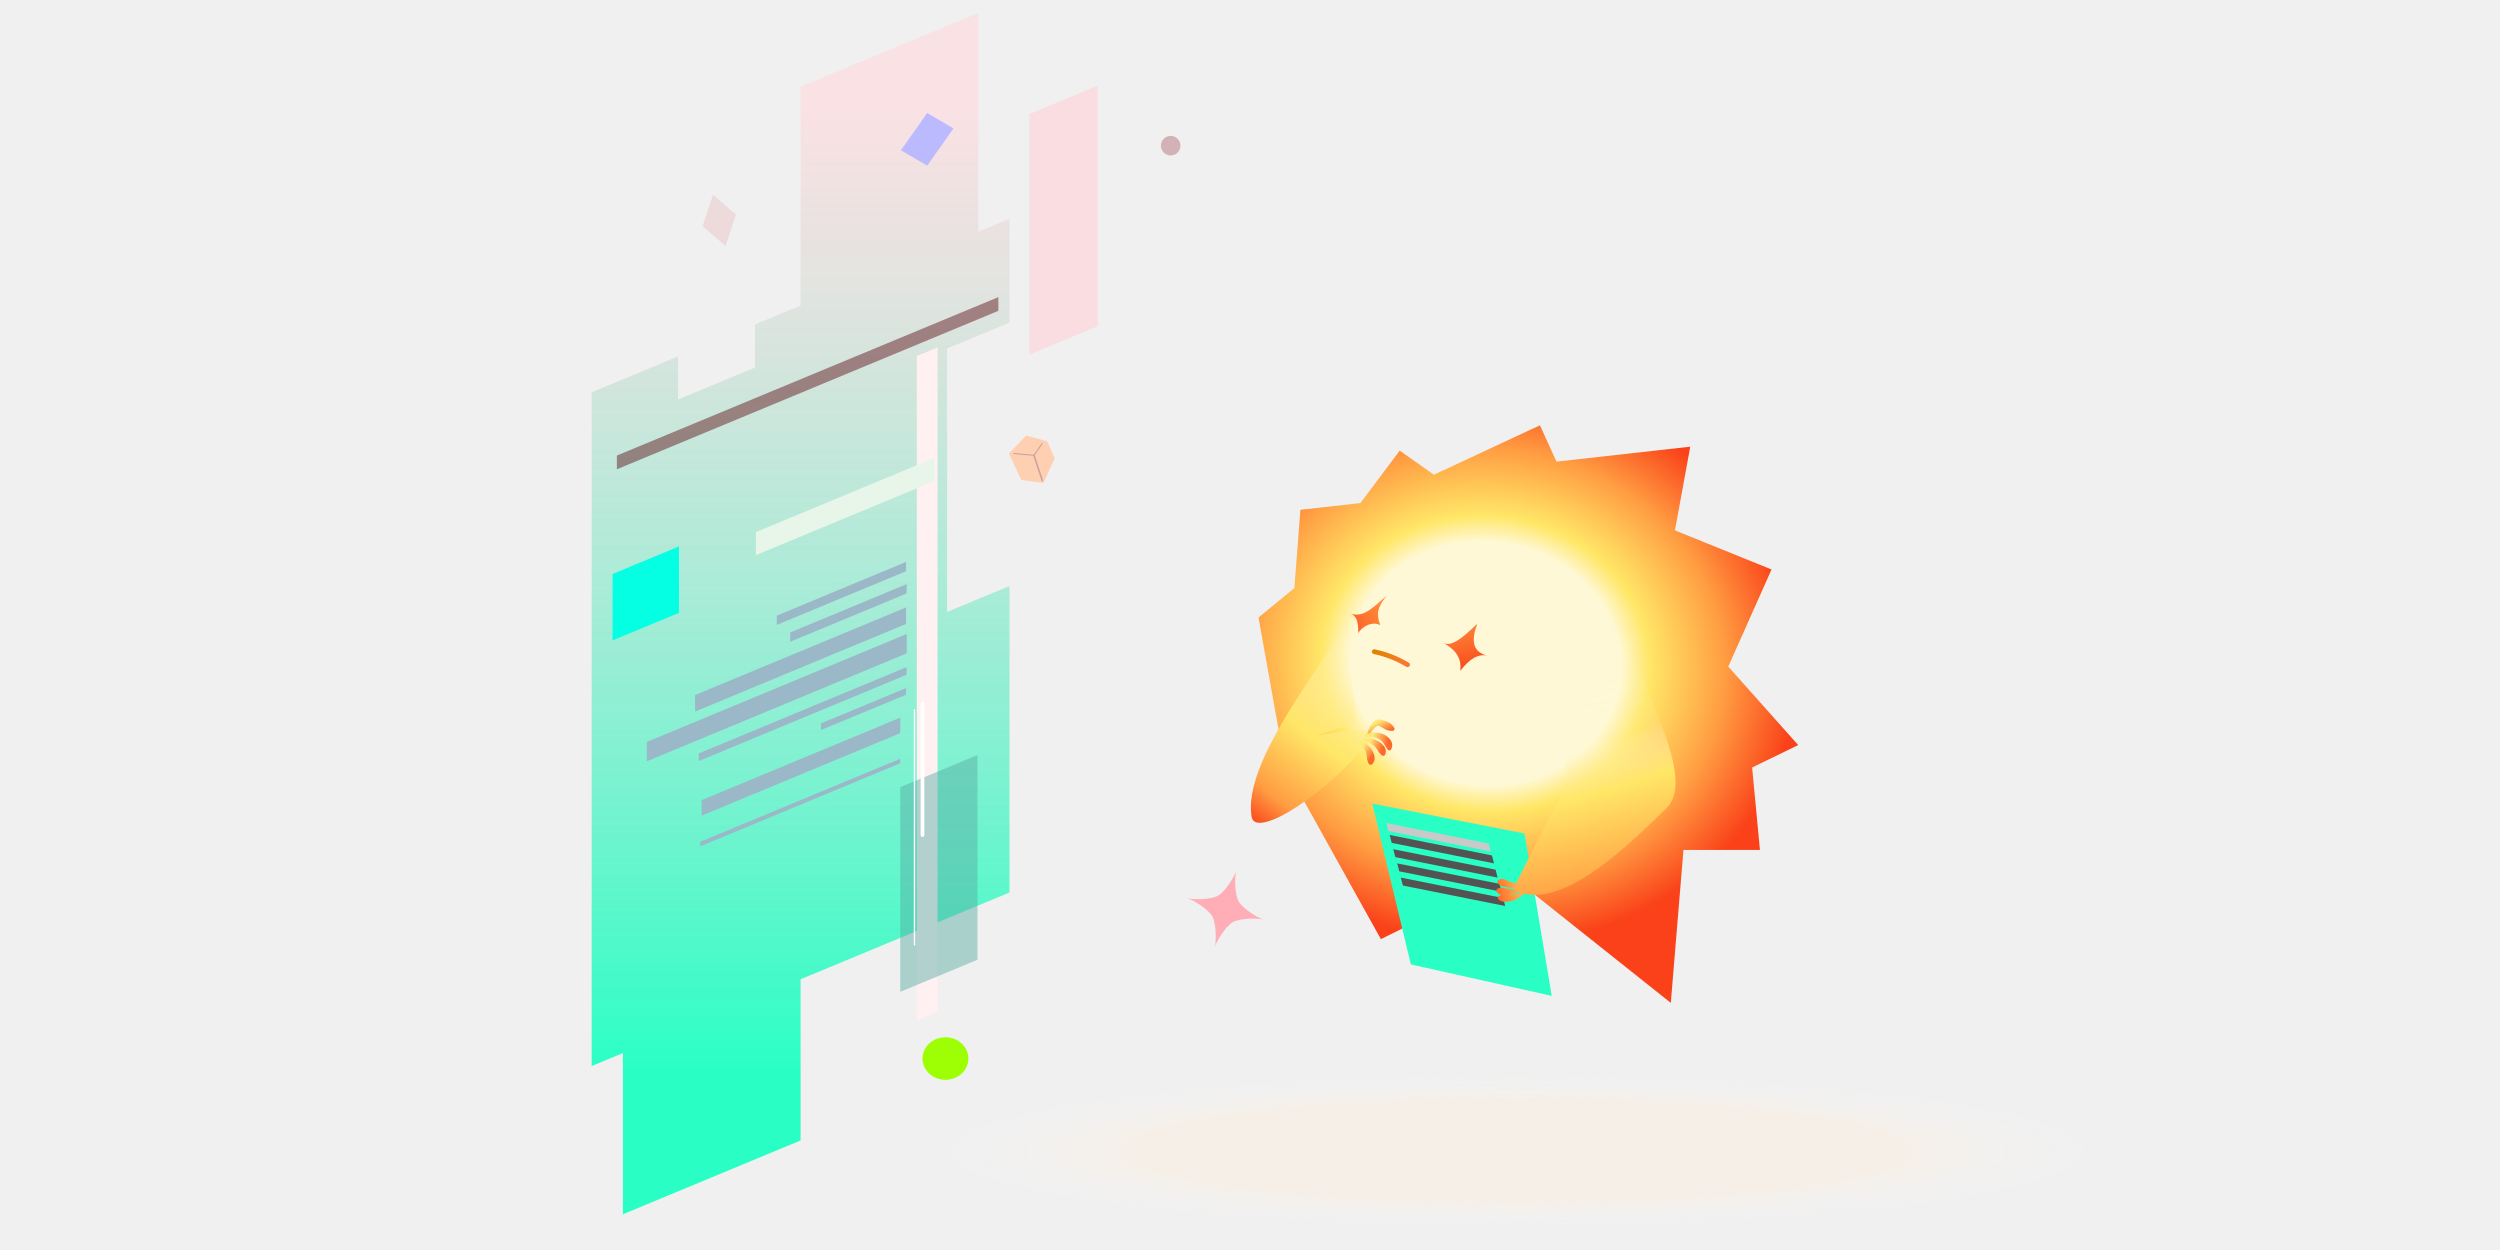
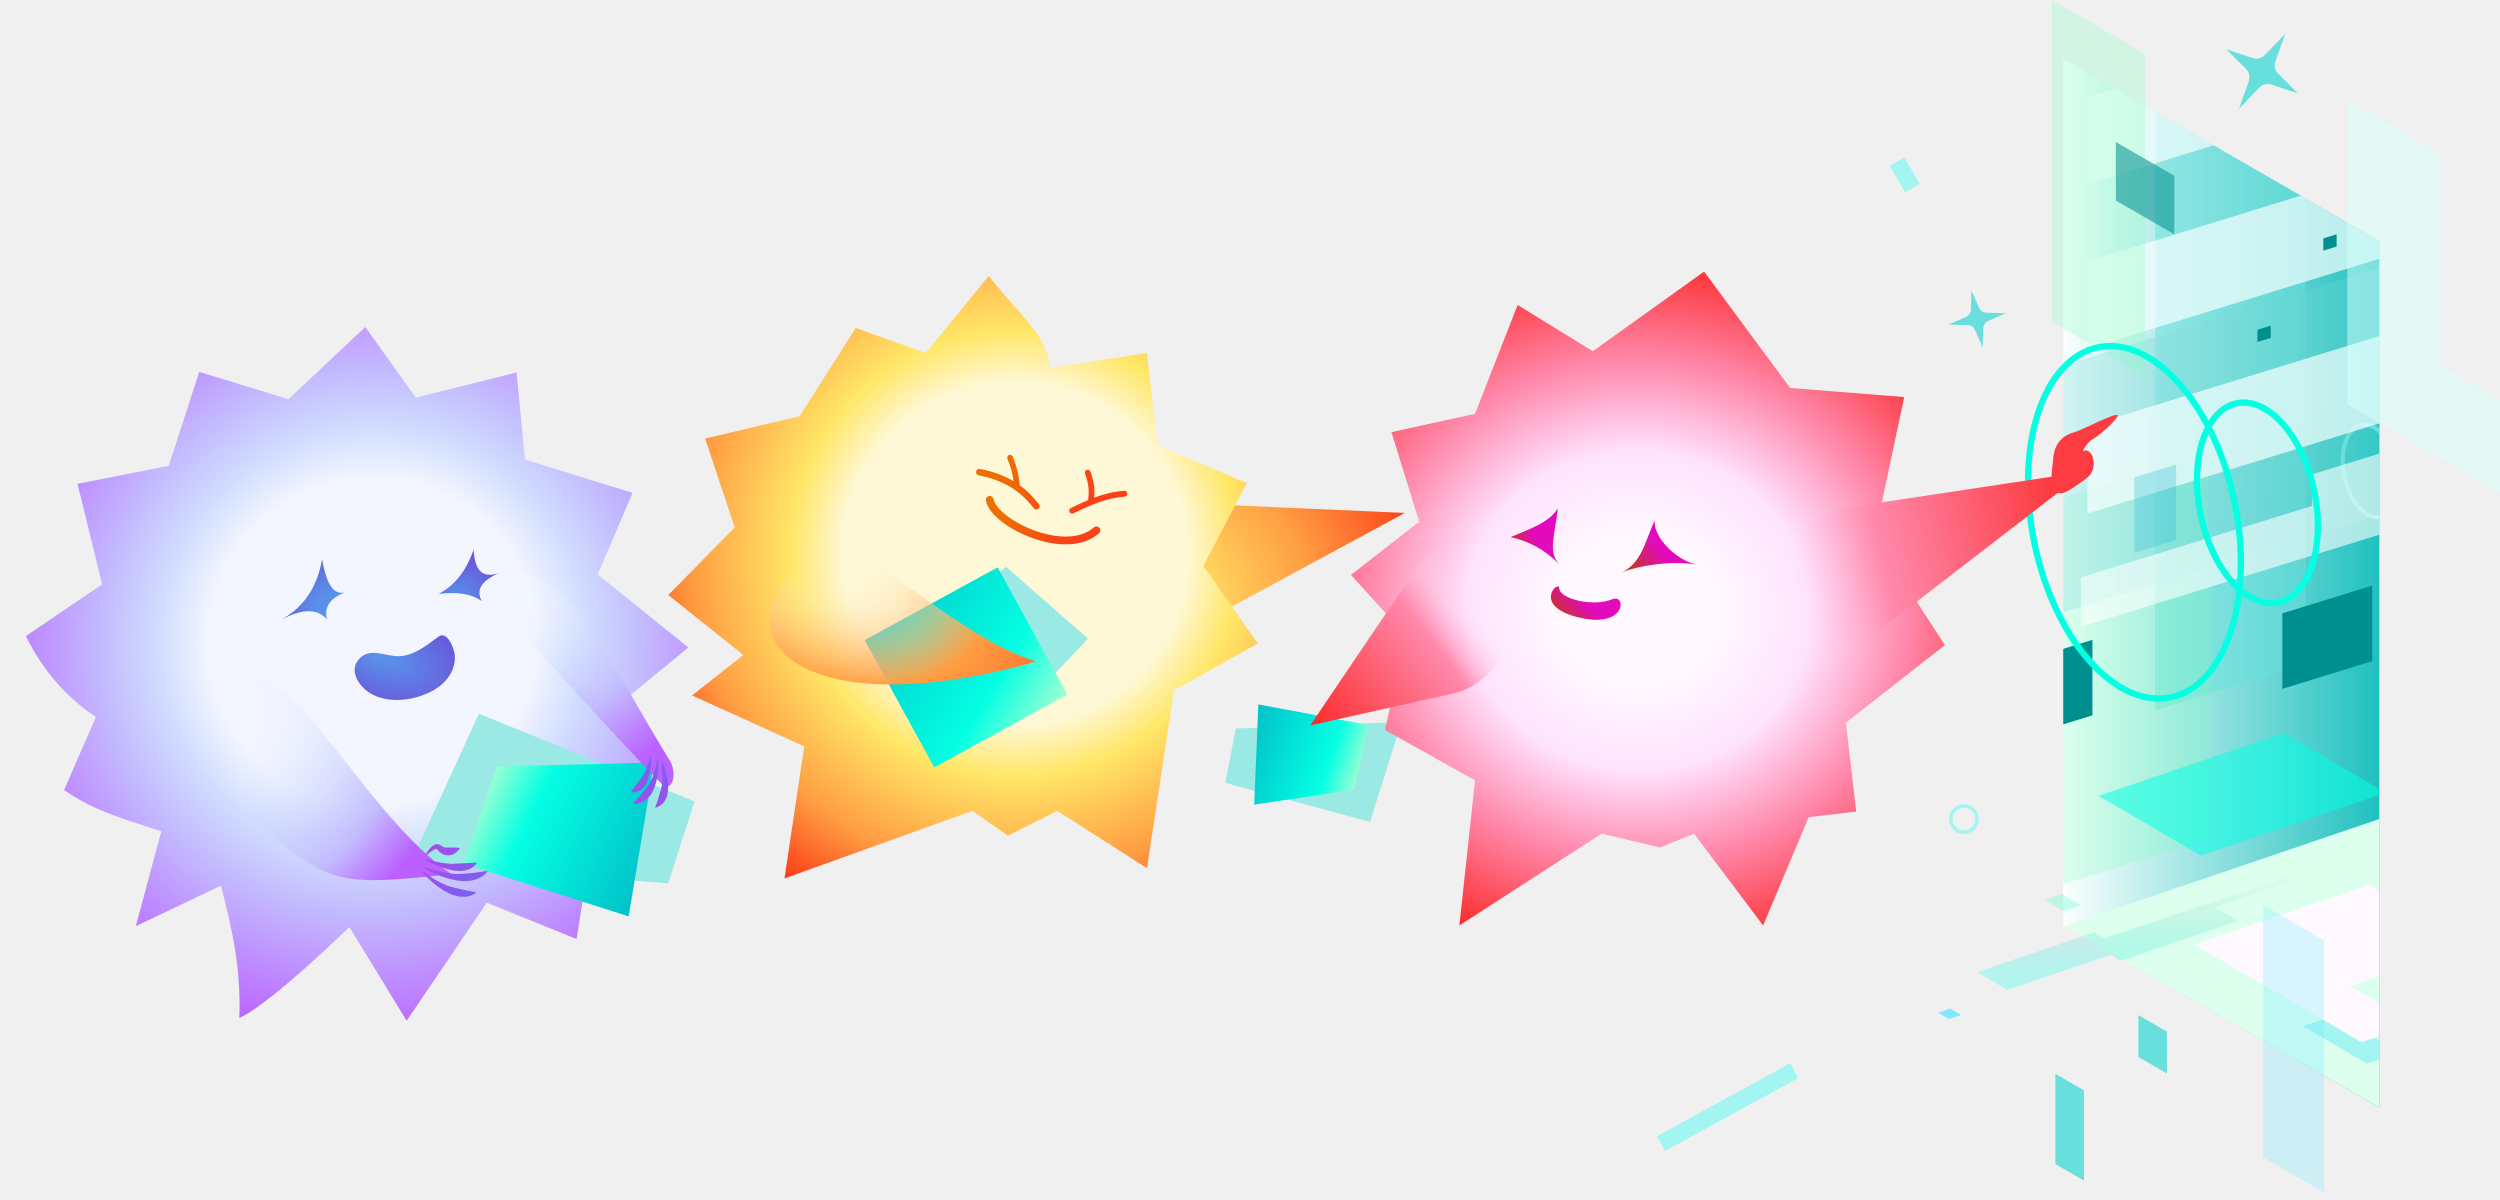
- <svg xmlns="http://www.w3.org/2000/svg" width="100%" height="100%" viewBox="0 0 300 150" fill="none">
-   <path fillRule="evenodd" clip-rule="evenodd" d="M172.068 56.965L184.792 51.036L186.775 55.395L202.829 53.603L200.995 63.646L212.585 68.339L207.392 79.991L215.783 89.407L210.254 92.098L211.194 101.992H202.015L200.497 120.346L181.213 105.008L165.706 112.696L154.244 92.098L151.022 74.099L155.323 70.573L156.052 61.174L163.248 60.371L167.966 54.073L172.068 56.965Z" fill="url(#paint0_radial_3976_116078)" />
-   <path d="M185.81 103.898C184.444 104.257 183.438 102.167 181.671 103.654" stroke="black" stroke-width="0.216" stroke-miterlimit="3" stroke-linejoin="round" />
-   <path fillRule="evenodd" clip-rule="evenodd" d="M161.37 74.871C158.287 80.507 149.133 91.471 150.189 97.997C150.657 100.887 159.798 94.899 164.791 88.299C165.192 86.825 157.975 88.299 157.975 88.299L162.784 86.624" fill="url(#paint1_radial_3976_116078)" />
-   <path fillRule="evenodd" clip-rule="evenodd" d="M166.4 71.501C164.966 72.645 163.801 74.176 162.061 73.643C162.792 73.913 162.997 74.564 162.994 76.005C163.34 75.214 164.701 74.49 165.632 75.016C165.116 73.643 165.298 72.873 166.4 71.501Z" fill="url(#paint2_linear_3976_116078)" />
-   <path d="M164.92 78.2C166.327 78.502 167.664 79.026 168.9 79.764" stroke="url(#paint3_linear_3976_116078)" stroke-width="0.578" stroke-miterlimit="3" stroke-linecap="round" />
-   <path fillRule="evenodd" clip-rule="evenodd" d="M177.274 74.852C175.653 76.394 174.246 77.672 173.211 77.158C175.007 78.145 175.351 79.228 175.242 80.508C176.34 79.028 177.44 78.419 178.538 78.696C176.619 78.246 176.554 76.768 177.274 74.852Z" fill="url(#paint4_linear_3976_116078)" />
-   <path fillRule="evenodd" clip-rule="evenodd" d="M121.141 70.32V107.098L96.071 117.511V136.855L74.745 145.713V126.369L71 127.924V47.074L81.372 42.766V47.932L90.594 44.102V38.936L96.071 36.661V10.412L117.394 1.556V27.805L121.141 26.248V38.71L113.649 41.822V73.432L121.141 70.32Z" fill="url(#paint5_linear_3976_116078)" />
-   <path d="M131.73 10.271L123.543 13.672V42.545L131.73 39.145V10.271Z" fill="#FFD5DA" fill-opacity="0.69" />
-   <path d="M81.477 65.568L73.505 68.879V76.851L81.477 73.54V65.568Z" fill="#04FFE3" />
-   <path d="M85.564 23.368L84.31 27.137L87.062 29.527L88.317 25.758L85.564 23.368Z" fill="#EDDADA" />
-   <path d="M111.262 13.562L108.103 18.033L111.262 19.881L114.421 15.409L111.262 13.562Z" fill="#BCBAFE" />
-   <path d="M112.507 41.685L110.018 42.719V122.445L112.507 121.411V41.685Z" fill="#FFF0F2" />
-   <path d="M108.032 86.114L84.199 96.012V97.876L108.032 87.978V86.114Z" fill="#9BB8C8" />
-   <path d="M112.161 54.94L90.711 63.848V66.612L112.161 57.704V54.94Z" fill="#E8F6E9" />
-   <path d="M108.807 76.08L77.62 89.032V91.356L108.807 78.404V76.08Z" fill="#9BB8C8" />
-   <path d="M108.73 72.889L83.414 83.402V85.385L108.73 74.871V72.889Z" fill="#9BB8C8" />
-   <path d="M108.032 91.046L84.031 101.014V101.558L108.032 91.59V91.046Z" fill="#9BB8C8" />
-   <path d="M119.804 35.654L74.025 54.665V56.312L119.804 37.3V35.654Z" fill="#55010B" fill-opacity="0.44" />
-   <path d="M108.796 80.051L83.849 90.412V91.329L108.796 80.969V80.051Z" fill="#9BB8C8" />
-   <path d="M108.797 70.094L94.821 75.898V77.013L108.797 71.209V70.094Z" fill="#9BB8C8" />
-   <path d="M108.728 67.43L93.213 73.874V74.989L108.728 68.546V67.43Z" fill="#9BB8C8" />
-   <path d="M108.73 82.566L98.519 86.807V87.606L108.73 83.366V82.566Z" fill="#9BB8C8" />
-   <path d="M117.294 90.607L108.029 94.455V119.019L117.294 115.171V90.607Z" fill="#56AAA1" fill-opacity="0.45" />
-   <path fillRule="evenodd" clip-rule="evenodd" d="M123.155 52.257L121.065 54.422L122.552 57.594L125.228 57.95L126.557 54.996L125.665 52.955L123.155 52.257Z" fill="#FFCFB1" />
-   <path d="M121.641 54.422L124.078 54.639L125.07 53.213" stroke="#CA9F9F" stroke-width="0.124" stroke-miterlimit="3" stroke-linecap="round" stroke-linejoin="round" />
-   <path d="M125.07 57.653L124.078 54.639" stroke="#CA9F9F" stroke-width="0.183" stroke-miterlimit="3" stroke-linecap="round" stroke-linejoin="round" />
-   <path d="M140.479 18.656C141.128 18.656 141.654 18.13 141.654 17.481C141.654 16.832 141.128 16.306 140.479 16.306C139.83 16.306 139.304 16.832 139.304 17.481C139.304 18.13 139.83 18.656 140.479 18.656Z" fill="#D2B2B6" />
-   <path d="M113.453 129.579C114.974 129.579 116.207 128.435 116.207 127.024C116.207 125.613 114.974 124.47 113.453 124.47C111.932 124.47 110.699 125.613 110.699 127.024C110.699 128.435 111.932 129.579 113.453 129.579Z" fill="#9EFF04" />
-   <path fillRule="evenodd" clip-rule="evenodd" d="M164.669 96.43L169.304 115.732L186.211 119.507L182.948 100.025L164.669 96.43Z" fill="#29FFC5" />
-   <path d="M195.302 76.904C198.678 85.501 203.191 93.971 199.947 97.013C196.702 100.055 187.252 110.089 181.607 106.692C181.607 106.692 184.591 100.465 188.4 93.561C187.033 90.783 188.243 91.036 188.4 89.514C188.558 87.992 192.714 79.507 195.302 76.904Z" fill="url(#paint6_radial_3976_116078)" />
-   <path d="M110.699 84.468V100.203" stroke="white" stroke-width="0.454" stroke-miterlimit="3" stroke-linecap="round" />
-   <path fillRule="evenodd" clip-rule="evenodd" d="M148.342 104.481C148.148 105.175 148.153 107.305 148.645 108.176C149.134 109.049 150.951 110.159 151.645 110.354C150.951 110.159 148.821 110.164 147.951 110.654C147.078 111.145 145.967 112.963 145.773 113.656C145.967 112.963 145.962 110.833 145.471 109.959C144.981 109.089 143.164 107.978 142.47 107.784C143.164 107.978 145.293 107.973 146.165 107.481C147.037 106.992 148.148 105.175 148.342 104.481Z" fill="#FFAEB7" />
-   <path d="M109.738 85.186V113.386" stroke="white" stroke-width="0.17" stroke-miterlimit="3" stroke-linecap="round" />
-   <path fillRule="evenodd" clip-rule="evenodd" d="M178.893 102.179L166.617 99.724L166.369 98.772L178.645 101.227L178.893 102.179Z" fill="#C9C9C9" />
-   <path fillRule="evenodd" clip-rule="evenodd" d="M179.284 103.608L167.008 101.152L166.76 100.2L179.036 102.655L179.284 103.608Z" fill="#535353" />
-   <path fillRule="evenodd" clip-rule="evenodd" d="M180.189 107.015L167.913 104.56L167.665 103.607L179.941 106.063L180.189 107.015Z" fill="#535353" />
-   <g clip-path="url(#clip0_3976_116078)">
-     <path fillRule="evenodd" clip-rule="evenodd" d="M179.716 105.312L167.44 102.856L167.191 101.904L179.467 104.36L179.716 105.312Z" fill="#535353" />
-     <path fillRule="evenodd" clip-rule="evenodd" d="M180.622 108.719L168.346 106.264L168.098 105.312L180.374 107.767L180.622 108.719Z" fill="#535353" />
-     <path fillRule="evenodd" clip-rule="evenodd" d="M182.455 105.983L182.525 106.253C181.841 106.553 181.532 106.568 180.995 106.498C180.825 106.476 180.633 106.445 180.395 106.391C180.319 106.375 180.236 106.361 180.152 106.328C180.1 106.307 180.055 106.278 180.003 106.243C179.967 106.217 179.941 106.197 179.909 106.164C179.815 106.068 179.786 106.011 179.689 105.896L179.756 105.624C179.898 105.569 179.954 105.535 180.085 105.5C180.132 105.488 180.166 105.482 180.211 105.479C180.275 105.475 180.332 105.475 180.39 105.485C180.489 105.503 180.574 105.54 180.655 105.57C180.894 105.659 181.072 105.746 181.234 105.813C181.621 105.97 181.864 106.04 182.455 105.983Z" fill="url(#paint7_linear_3976_116078)" />
-     <path fillRule="evenodd" clip-rule="evenodd" d="M182.608 106.442L182.749 106.683C182.322 107.022 181.902 107.219 181.458 107.336C181.25 107.391 181.04 107.418 180.821 107.429C180.629 107.439 180.431 107.442 180.231 107.405C180.15 107.39 180.069 107.371 179.992 107.334C179.92 107.301 179.861 107.267 179.797 107.215C179.686 107.122 179.641 107.057 179.538 106.945L179.613 106.675C179.762 106.63 179.835 106.586 179.982 106.551C180.03 106.54 180.068 106.532 180.117 106.528C180.184 106.524 180.246 106.52 180.31 106.527C180.505 106.55 180.687 106.607 180.872 106.631C181.159 106.668 181.432 106.695 181.723 106.661C182.011 106.628 182.297 106.565 182.608 106.442Z" fill="url(#paint8_linear_3976_116078)" />
-     <path fillRule="evenodd" clip-rule="evenodd" d="M182.818 106.95L182.949 107.197C182.6 107.452 182.381 107.647 182.142 107.805C181.941 107.936 181.732 108.03 181.449 108.105C181.245 108.159 181.006 108.199 180.698 108.211C180.601 108.215 180.496 108.222 180.387 108.205C180.321 108.195 180.256 108.177 180.187 108.15C180.138 108.134 180.101 108.116 180.055 108.09C179.932 108.014 179.87 107.955 179.741 107.856L179.768 107.578C179.897 107.514 179.957 107.468 180.076 107.417C180.13 107.395 180.171 107.381 180.225 107.366C180.275 107.353 180.32 107.343 180.37 107.337C180.41 107.332 180.451 107.331 180.489 107.332C180.587 107.333 180.678 107.346 180.763 107.352C181.142 107.386 181.395 107.401 181.62 107.362C182.005 107.294 182.284 107.144 182.818 106.95Z" fill="url(#paint9_linear_3976_116078)" />
+ <svg xmlns="http://www.w3.org/2000/svg" width="298" height="143" viewBox="0 0 298 143" fill="none">
+   <path fill-rule="evenodd" clip-rule="evenodd" d="M272.384 4.045L271.224 7.343C271.138 7.588 271.121 7.85 271.174 8.1C271.227 8.35 271.35 8.575 271.526 8.753L273.901 11.127L270.712 10.074C270.475 9.995 270.218 9.988 269.971 10.053C269.724 10.117 269.498 10.25 269.317 10.438L266.894 12.957L268.054 9.66C268.141 9.414 268.158 9.152 268.104 8.902C268.051 8.653 267.929 8.426 267.752 8.25L265.377 5.876L268.566 6.929C268.803 7.007 269.06 7.015 269.307 6.95C269.554 6.885 269.78 6.752 269.961 6.565L272.384 4.045Z" fill="#68DFDC" />
+   <path fill-rule="evenodd" clip-rule="evenodd" d="M239.097 37.329L236.957 38.275C236.798 38.345 236.662 38.458 236.565 38.601C236.468 38.744 236.413 38.911 236.408 39.082L236.338 41.384L235.391 39.285C235.321 39.128 235.206 38.995 235.062 38.901C234.917 38.806 234.749 38.754 234.574 38.75L232.236 38.696L234.375 37.75C234.535 37.68 234.67 37.567 234.768 37.424C234.865 37.281 234.92 37.114 234.925 36.943L234.995 34.642L235.941 36.741C236.012 36.897 236.126 37.03 236.271 37.125C236.415 37.219 236.584 37.272 236.758 37.276L239.097 37.329Z" fill="#68DFDC" />
+   <path d="M283.614 28.732L245.936 6.997V110.272L283.614 132.008V28.732Z" fill="url(#paint0_linear_7083_87484)" />
+   <mask id="mask0_7083_87484" style="mask-type:luminance" maskUnits="userSpaceOnUse" x="245" y="6" width="39" height="127">
+     <path d="M283.614 28.732L245.935 6.997V110.272L283.614 132.008V28.732Z" fill="white" />
+   </mask>
+   <g mask="url(#mask0_7083_87484)">
+     <path opacity="0.5" d="M256.898 -14.973V84.656L274.861 79.109V-20.52L256.898 -14.973Z" fill="#68DFDC" />
+     <path d="M238.931 61.462V107.531L263.28 100.011V53.943L238.931 61.462Z" fill="#7CFFB9" fill-opacity="0.25" />
+     <path d="M229.448 48.651V78.059L289.475 59.523V30.114L229.448 48.651Z" fill="url(#paint1_linear_7083_87484)" fill-opacity="0.5" />
+     <path d="M283.734 61.606C285.476 61.245 286.38 58.504 285.754 55.484C285.127 52.465 283.207 50.309 281.466 50.671C279.724 51.032 278.819 53.773 279.446 56.793C280.072 59.813 281.992 61.968 283.734 61.606Z" stroke="#68DFDC" stroke-width="0.5" stroke-miterlimit="1.5" stroke-linecap="round" stroke-linejoin="round" />
+     <g opacity="0.7">
+       <path d="M248.818 11.541V21.959L435.295 -35.625V-46.043L248.818 11.541Z" fill="url(#paint2_linear_7083_87484)" />
+       <path d="M248.818 31.174V41.592L435.295 -15.992V-26.411L248.818 31.174Z" fill="url(#paint3_linear_7083_87484)" />
+       <path d="M248.818 50.799V61.217L435.295 3.633V-6.786L248.818 50.799Z" fill="url(#paint4_linear_7083_87484)" />
+     </g>
+     <path d="M254.423 56.902V65.904L259.396 64.368V55.366L254.423 56.902Z" fill="#26B9D9" fill-opacity="0.3" />
+     <path d="M222.188 84.675V93.678L249.415 85.27V76.268L222.188 84.675Z" fill="#008F8F" />
+     <path d="M269.089 39.306V40.764L270.673 40.275V38.817L269.089 39.306Z" fill="#008F8F" />
+     <path d="M276.939 28.418V29.875L278.523 29.386V27.928L276.939 28.418Z" fill="#008F8F" />
+     <path d="M272.058 73.11V82.113L282.768 78.806V69.803L272.058 73.11Z" fill="#008F8F" />
+     <g opacity="0.62">
+       <path fill-rule="evenodd" clip-rule="evenodd" d="M248.04 68.82L275.617 60.304V56.54L287.673 52.817V62.487L248.04 74.725V68.82Z" fill="#FAFFFE" />
+     </g>
+     <path d="M325.985 121.352L284.772 97.231L238.075 113.119L279.288 137.24L325.985 121.352Z" fill="#DDFFED" />
+     <path d="M284.374 94.488L272.209 87.368L250.166 94.868L262.331 101.988L284.374 94.488Z" fill="#04FFE3" fill-opacity="0.55" />
+     <path d="M286.142 125.422L278.515 120.958L274.508 122.321L282.135 126.785L286.142 125.422Z" fill="#A3F5F1" />
+     <path fill-rule="evenodd" clip-rule="evenodd" d="M294.597 112.596L280.076 117.536L287.83 122.075L281.482 124.234L261.563 112.576L282.432 105.476L294.597 112.596Z" fill="#FFF9FF" />
  </g>
-   <path fillRule="evenodd" clip-rule="evenodd" d="M165.432 87.077C165.44 87.072 165.449 87.066 165.454 87.066C165.227 87.103 165.009 87.264 164.829 87.464C164.604 87.715 164.423 87.999 164.349 88.215L164.065 88.156C164.093 87.84 164.258 87.365 164.516 86.975C164.71 86.682 164.972 86.467 165.253 86.354C165.377 86.306 165.595 86.317 165.866 86.394C166.117 86.464 166.447 86.581 166.757 86.757C166.808 86.786 166.856 86.819 166.902 86.858C166.975 86.916 167.033 86.977 167.096 87.044C167.142 87.096 167.173 87.138 167.209 87.191C167.277 87.288 167.308 87.35 167.365 87.442L167.228 87.698C167.096 87.698 167.006 87.711 166.859 87.697C166.744 87.686 166.643 87.671 166.528 87.638C166.442 87.612 166.359 87.578 166.28 87.539C166.088 87.446 165.918 87.328 165.756 87.244C165.654 87.191 165.566 87.14 165.487 87.11C165.469 87.103 165.447 87.085 165.432 87.077ZM165.432 87.077C165.423 87.083 165.416 87.088 165.416 87.079C165.418 87.072 165.423 87.072 165.432 87.077Z" fill="url(#paint10_linear_3976_116078)" />
-   <path fillRule="evenodd" clip-rule="evenodd" d="M163.844 88.503L163.728 88.237C164.266 87.923 164.935 87.848 165.547 87.97C165.834 88.029 166.1 88.144 166.339 88.296C166.54 88.427 166.713 88.594 166.85 88.787C166.911 88.872 166.967 88.963 167.003 89.062C167.022 89.112 167.038 89.162 167.046 89.214C167.062 89.337 167.079 89.45 167.055 89.579C167.045 89.633 167.041 89.677 167.02 89.73C166.971 89.852 166.941 89.93 166.86 90.047L166.57 90.024C166.517 89.905 166.453 89.852 166.391 89.748C166.353 89.683 166.305 89.644 166.27 89.582C166.24 89.53 166.2 89.487 166.172 89.435C166.089 89.278 166.005 89.126 165.878 89.005C165.784 88.916 165.688 88.831 165.577 88.761C165.074 88.452 164.419 88.33 163.844 88.503Z" fill="url(#paint11_linear_3976_116078)" />
-   <path fillRule="evenodd" clip-rule="evenodd" d="M163.615 88.89L163.601 88.599C164.071 88.509 164.625 88.597 165.137 88.82C165.354 88.914 165.552 89.041 165.734 89.187C165.865 89.293 165.978 89.412 166.075 89.541C166.146 89.632 166.214 89.727 166.25 89.835C166.289 89.949 166.315 90.062 166.305 90.181C166.299 90.263 166.301 90.322 166.272 90.397C166.225 90.517 166.203 90.58 166.125 90.689L165.835 90.681C165.778 90.59 165.726 90.568 165.661 90.487C165.638 90.458 165.612 90.446 165.591 90.416C165.551 90.358 165.495 90.324 165.456 90.266C165.426 90.22 165.4 90.171 165.372 90.122C165.328 90.048 165.289 89.97 165.236 89.899C165.097 89.705 164.933 89.524 164.735 89.377C164.382 89.116 163.991 88.924 163.615 88.89Z" fill="url(#paint12_linear_3976_116078)" />
-   <path fillRule="evenodd" clip-rule="evenodd" d="M163.009 89.127L163.128 88.861C163.648 89.012 164.082 89.314 164.416 89.704C164.57 89.884 164.691 90.087 164.784 90.303C164.89 90.549 164.969 90.814 164.956 91.084C164.954 91.141 164.945 91.192 164.929 91.245C164.903 91.329 164.883 91.401 164.835 91.476C164.812 91.516 164.799 91.545 164.766 91.582C164.685 91.672 164.647 91.718 164.551 91.794L164.271 91.712C164.238 91.608 164.2 91.566 164.163 91.465C164.148 91.426 164.134 91.404 164.123 91.366C164.103 91.289 164.07 91.23 164.055 91.153C164.049 91.12 164.044 91.087 164.042 91.054C164.037 90.976 164.037 90.897 164.029 90.82C164 90.545 163.939 90.278 163.811 90.032C163.624 89.675 163.366 89.354 163.009 89.127Z" fill="url(#paint13_linear_3976_116078)" />
-   <ellipse opacity="0.35" cx="182.027" cy="138.108" rx="70.095" ry="9.276" fill="url(#paint14_radial_3976_116078)" />
+   <g opacity="0.26">
+     <path d="M255.694 6.416L244.572 0V38.36L255.694 44.776V6.416Z" fill="#7CFFB9" />
+   </g>
+   <path d="M277.031 112.091L269.767 107.901V137.963L277.031 142.153V112.091Z" fill="#80E9FF" fill-opacity="0.31" />
+   <path opacity="0.56" d="M259.181 20.956L252.208 16.933V23.906L259.181 27.929V20.956Z" fill="#008F8F" />
+   <path d="M258.298 122.964L254.894 121V125.997L258.298 127.961V122.964Z" fill="#68DFDC" />
+   <path d="M248.405 129.964L245 128V138.761L248.405 140.725V129.964Z" fill="#68DFDC" />
+   <path opacity="0.5" fill-rule="evenodd" clip-rule="evenodd" d="M290.911 18.33V43.599L298 47.689V58.736L279.789 48.23V11.914L290.911 18.33Z" fill="#D7FFFC" />
+   <path d="M271.548 71.812C275.289 71.036 277.218 65.092 275.858 58.535C274.498 51.978 270.363 47.292 266.622 48.068C262.882 48.844 260.952 54.788 262.312 61.345C263.672 67.902 267.807 72.588 271.548 71.812Z" stroke="#04FFE3" stroke-width="0.75" stroke-miterlimit="1.5" stroke-linecap="round" stroke-linejoin="round" />
+   <path d="M258.751 83.117C265.336 81.751 268.737 71.305 266.347 59.786C263.957 48.267 256.682 40.035 250.097 41.402C243.512 42.768 240.111 53.213 242.5 64.733C244.89 76.252 252.166 84.483 258.751 83.117Z" stroke="#04FFE3" stroke-width="0.75" stroke-miterlimit="1.5" stroke-linecap="round" stroke-linejoin="round" />
+   <path fill-rule="evenodd" clip-rule="evenodd" d="M272.197 104.666L272.913 105.085L263.971 108.127L266.78 109.771L252.824 114.52L251.598 113.802L239.283 117.992L235.666 115.875L249.622 111.127L250.849 111.844L263.163 107.655L263.255 107.708L272.197 104.666Z" fill="url(#paint5_linear_7083_87484)" fill-opacity="0.41" />
+   <path d="M233.763 120.987L232.454 120.221L231.018 120.709L232.327 121.476L233.763 120.987Z" fill="#80E9FF" />
+   <path d="M248.059 107.902L245.777 106.566L243.689 107.277L245.971 108.613L248.059 107.902Z" fill="#45FFC7" fill-opacity="0.28" />
+   <circle cx="234.098" cy="97.633" r="1.568" stroke="#A3F5F1" stroke-width="0.419" />
+   <path d="M226.134 19.244L227.956 22.431" stroke="#A3F5F1" stroke-width="2.015" stroke-miterlimit="1.5" stroke-linejoin="round" />
+   <path d="M213.866 127.622L198 136.308" stroke="#A3F5F1" stroke-width="2.015" stroke-miterlimit="1.5" stroke-linejoin="round" />
+   <path fill-rule="evenodd" clip-rule="evenodd" d="M143.77 60.085L167.469 61.14L140.748 75.594C136.289 78.569 136.838 61.14 143.77 60.085Z" fill="url(#paint6_radial_7083_87484)" />
+   <path fill-rule="evenodd" clip-rule="evenodd" d="M117.835 32.914C121.757 37.706 124.601 39.839 125.261 43.816L136.718 42.082L137.964 53.114L148.631 57.578L143.437 67.456L149.927 76.698L139.941 82.286L136.718 103.487L126.013 96.653L120.132 99.602L115.923 96.652L93.511 104.712L95.867 88.969L82.499 82.9L88.603 78.072L79.662 70.93L87.572 62.871L84.058 52.278L95.31 49.613L102.009 39.085L110.354 42.083L117.835 32.914Z" fill="url(#paint7_radial_7083_87484)" />
+   <path fill-rule="evenodd" clip-rule="evenodd" d="M120.312 86.027L129.689 76.13L119.887 67.532L110.51 77.429L120.312 86.027Z" fill="#9AE9E4" />
+   <path fill-rule="evenodd" clip-rule="evenodd" d="M120.719 54.429C120.649 54.254 120.451 54.169 120.276 54.239C120.101 54.308 120.015 54.507 120.085 54.682C120.51 55.747 120.702 56.461 120.817 57.358C119.693 56.687 118.385 56.202 116.802 55.891C116.59 55.85 116.384 55.988 116.342 56.201C116.3 56.413 116.438 56.619 116.651 56.661C119.71 57.262 121.633 58.526 123.224 60.581C123.356 60.752 123.603 60.783 123.774 60.651C123.945 60.518 123.977 60.272 123.844 60.101C123.159 59.216 122.413 58.467 121.557 57.846C121.442 56.602 121.253 55.767 120.719 54.429ZM129.548 56.005C129.726 55.944 129.921 56.04 129.981 56.218C130.214 56.9 130.361 57.439 130.421 58.005C130.465 58.417 130.462 58.836 130.42 59.326C131.551 58.902 132.717 58.594 134 58.5C134.194 58.486 134.363 58.632 134.377 58.827C134.392 59.021 134.246 59.19 134.051 59.204C131.859 59.365 130.019 60.19 127.953 61.192C127.778 61.277 127.567 61.204 127.482 61.029C127.397 60.853 127.47 60.642 127.645 60.557C128.339 60.22 129.019 59.897 129.705 59.61C129.776 58.985 129.789 58.52 129.742 58.077C129.69 57.585 129.561 57.102 129.335 56.439C129.274 56.26 129.37 56.066 129.548 56.005Z" fill="url(#paint8_linear_7083_87484)" />
+   <path d="M130.689 63.219C127.026 66.473 118.531 62.413 117.976 59.588" stroke="url(#paint9_linear_7083_87484)" stroke-width="0.929" stroke-linecap="round" />
+   <path fill-rule="evenodd" clip-rule="evenodd" d="M111.36 91.476L127.226 82.79L118.922 67.622L103.056 76.308L111.36 91.476Z" fill="url(#paint10_linear_7083_87484)" />
+   <path fill-rule="evenodd" clip-rule="evenodd" d="M99.96 65.204C105.907 66.942 115.083 76.369 123.496 78.827C123.496 78.827 105.451 84.551 95.774 79.533C86.096 74.516 96.584 64.219 99.96 65.204Z" fill="url(#paint11_radial_7083_87484)" />
+   <path fill-rule="evenodd" clip-rule="evenodd" d="M147.301 86.847L146.064 93.326L163.304 97.968L167.063 86.054L147.301 86.847Z" fill="#9AE9E4" />
+   <path fill-rule="evenodd" clip-rule="evenodd" d="M163.062 86.414L161.452 94.122L149.499 95.913L149.996 83.965L163.062 86.414Z" fill="url(#paint12_linear_7083_87484)" />
+   <path fill-rule="evenodd" clip-rule="evenodd" d="M180.901 36.35L175.825 49.328L165.861 51.507L169.161 62.19L161.032 68.528L167.578 75.753L165.093 87.018L175.825 93.024L173.955 110.315L190.911 99.372L197.869 101.017L201.928 99.372L210.161 110.315L215.595 97.407L221.258 96.737L220.035 86.143L231.831 76.889L223.452 63.968L226.981 47.331L213.377 46.242L203.13 32.371L189.861 41.866L180.901 36.35Z" fill="url(#paint13_radial_7083_87484)" />
+   <path fill-rule="evenodd" clip-rule="evenodd" d="M172.505 82.814L156.18 86.467L170.127 65.829C179.865 56.358 185.611 80.586 172.505 82.814Z" fill="url(#paint14_linear_7083_87484)" />
+   <path fill-rule="evenodd" clip-rule="evenodd" d="M219.215 60.645L248.561 56.218L218.488 79.426C210.615 85.504 205.27 67.772 219.215 60.645Z" fill="url(#paint15_linear_7083_87484)" />
+   <path fill-rule="evenodd" clip-rule="evenodd" d="M244.758 54.503C244.935 52.82 245.89 51.846 247.473 51.447C247.985 51.317 252.263 49.126 252.413 49.483C252.562 49.842 250.398 51.81 249.49 52.325C249.028 52.566 248.298 53.498 248.306 53.786C249.454 53.185 250.166 55.79 248.893 56.855C248.649 57.06 246.551 58.693 245.798 58.792C244.002 59.03 244.628 56.16 244.758 54.503Z" fill="#FD3C42" />
+   <path fill-rule="evenodd" clip-rule="evenodd" d="M185.877 67.276C184.465 65.783 185.354 63.842 185.691 60.597C184.63 62.361 182.117 63.128 180.057 64.02C182.094 64.479 184.061 65.414 185.877 67.276Z" fill="url(#paint16_linear_7083_87484)" />
+   <path fill-rule="evenodd" clip-rule="evenodd" d="M202.224 67.299C199.711 66.776 197.014 63.917 197.247 62.023C196.123 64.394 195.681 67.27 193.179 68.269C195.419 67.377 199.269 66.805 202.224 67.299Z" fill="url(#paint17_linear_7083_87484)" />
+   <path fill-rule="evenodd" clip-rule="evenodd" d="M185.869 70.152C185.897 71.326 189.765 72.411 192.209 71.422C193.892 70.741 193.912 75.099 187.957 73.542C182.584 72.139 185.84 69.006 185.869 70.152Z" fill="url(#paint18_linear_7083_87484)" />
+   <path d="M68.726 111.927L58.021 107.602L48.473 121.675L41.648 110.508C33.899 117.946 29.988 120.738 28.53 121.335C28.735 115.593 27.765 111.062 26.327 105.574L16.184 110.404L19.232 99.09C14.747 97.62 11.188 96.662 7.638 94.176L11.432 85.457C7.923 83.157 5.139 79.942 3.078 75.822L12.179 69.65L9.239 57.673L20.117 55.522L23.75 44.325L34.386 47.583L43.541 38.978L49.559 47.397L61.577 44.403L62.583 54.782L75.399 58.756L71.255 68.478L82.042 77.177L74.396 83.477L77.876 95.004L71.013 97.677" fill="url(#paint19_radial_7083_87484)" />
+   <path fill-rule="evenodd" clip-rule="evenodd" d="M79.646 105.301L82.795 95.54L57.082 85.076L49 102.74L79.646 105.301Z" fill="#9AE9E4" />
+   <path fill-rule="evenodd" clip-rule="evenodd" d="M55.242 102.951L59.203 91.365L77.99 90.891L74.934 109.231L55.242 102.951Z" fill="url(#paint20_linear_7083_87484)" />
+   <path d="M79.948 90.829C73.602 80.634 69.037 70.228 62.88 68.344C56.723 66.46 61.078 72.454 63.579 76.786C64.174 77.817 77.401 92.083 78.865 93.412C79.979 94.572 80.761 92.552 79.948 90.829Z" fill="url(#paint21_radial_7083_87484)" />
+   <path d="M53.809 104.203C39.365 105.76 39.081 105.362 28.864 96.667C26.276 87.553 26.212 81.092 28.864 80.554C35.434 79.221 43.514 97.12 53.809 104.203Z" fill="url(#paint22_radial_7083_87484)" />
+   <path fill-rule="evenodd" clip-rule="evenodd" d="M50.771 101.78C50.739 101.827 50.709 101.872 50.681 101.914L50.684 101.917L50.749 101.976C50.806 101.933 50.862 101.89 50.917 101.847C51.172 101.65 51.426 101.453 51.689 101.309C51.838 101.217 52.017 101.17 52.052 101.208C52.102 101.254 52.151 101.302 52.201 101.351C52.426 101.57 52.671 101.809 53.001 101.902C53.706 102.104 54.402 101.72 54.798 101.155L54.762 101.074C54.353 101.016 53.956 101.023 53.565 101.031C53.436 101.033 53.308 101.036 53.18 101.036C53.052 101.042 52.93 101.024 52.79 100.937L52.54 100.771C51.783 100.258 51.163 101.19 50.771 101.78ZM50.729 102.42C51.734 102.685 52.763 102.914 53.792 102.971C54.44 102.951 55.005 102.919 55.596 102.885C55.977 102.864 56.369 102.842 56.8 102.822L56.841 102.899C55.687 104.379 53.608 103.768 52.139 103.203C51.642 102.992 51.157 102.765 50.696 102.503L50.729 102.42ZM54.274 104.182C52.98 104.093 51.701 103.742 50.467 103.316L50.47 103.319L50.431 103.399C51.005 103.742 51.606 104.039 52.228 104.304C54.063 105.048 56.615 105.632 58.099 103.902L58.055 103.825C56.719 104.03 55.598 104.188 54.274 104.182ZM53.412 105.611C52.332 105.2 51.327 104.581 50.404 103.87V103.873L50.342 103.935C50.72 104.399 51.148 104.825 51.603 105.224C52.965 106.352 55.018 107.602 56.731 106.447L56.71 106.361C55.515 106.138 54.548 105.944 53.412 105.611Z" fill="url(#paint23_linear_7083_87484)" />
+   <path fill-rule="evenodd" clip-rule="evenodd" d="M77.16 93.125C77.535 92.208 77.648 91.214 77.609 90.238H77.612L77.523 90.226C77.294 91.012 77.029 91.809 76.628 92.509C76.411 92.802 76.22 93.052 76.031 93.3C75.779 93.63 75.531 93.956 75.23 94.372L75.263 94.456C76.122 94.563 76.91 93.92 77.16 93.125ZM78.442 90.538C78.517 91.758 78.395 93.017 77.883 94.158C77.529 95.116 76.562 95.866 75.524 95.807L75.492 95.723C75.568 95.642 75.644 95.561 75.719 95.481L75.719 95.481C76.7 94.44 77.594 93.491 77.975 92.062C78.139 91.568 78.246 91.056 78.353 90.535L78.442 90.541V90.538ZM78.912 90.767C79.623 92.369 80.394 95.545 78.166 96.277L78.106 96.209C78.305 95.712 78.442 95.316 78.546 94.896C78.835 94.059 79.034 93.152 78.963 92.229C78.954 91.753 78.894 91.273 78.823 90.791L78.909 90.764L78.912 90.767Z" fill="url(#paint24_linear_7083_87484)" />
+   <path d="M33.575 73.843C36.276 72.331 37.825 69.899 38.387 66.678C38.851 69.196 39.577 71.015 41.148 70.61C39.351 71.292 38.602 72.361 38.979 73.84C37.76 72.417 35.862 72.652 33.575 73.84V73.843Z" fill="url(#paint25_radial_7083_87484)" />
+   <path d="M52.287 70.786C54.286 69.753 55.616 67.928 56.458 65.523C56.6 68.33 57.76 68.866 59.402 68.33C57.71 69.128 56.624 70.101 57.409 71.637C56.33 70.854 54.7 70.512 52.284 70.789L52.287 70.786Z" fill="url(#paint26_radial_7083_87484)" />
+   <path d="M52.287 75.87C50.94 76.864 49.441 78.105 47.701 78.215C46.026 78.32 44.066 77.031 42.733 78.629C41.496 80.112 42.992 82.067 44.378 82.776C46.612 83.919 49.604 83.463 51.71 82.255C53.168 81.418 54.203 80.085 54.221 78.352C54.23 77.293 53.272 75.144 52.287 75.873V75.87Z" fill="url(#paint27_radial_7083_87484)" />
  <defs>
-     <radialGradient id="paint0_radial_3976_116078" cx="0" cy="0" r="1" gradientUnits="userSpaceOnUse" gradientTransform="translate(178.271 79.6369) rotate(7.49757) scale(46.3968 41.6201)">
-       <stop offset="0.349" stop-color="#FFF8D6" />
-       <stop offset="0.425" stop-color="#FFE767" />
-       <stop offset="0.619" stop-color="#FF9D42" />
+     <linearGradient id="paint0_linear_7083_87484" x1="283.614" y1="80.37" x2="245.936" y2="80.37" gradientUnits="userSpaceOnUse">
+       <stop stop-color="#1FC1BF" />
+       <stop offset="1" stop-color="#FAFFFE" />
+     </linearGradient>
+     <linearGradient id="paint1_linear_7083_87484" x1="303.133" y1="40.601" x2="212.74" y2="36.586" gradientUnits="userSpaceOnUse">
+       <stop stop-color="#1FC1BF" />
+       <stop offset="1" stop-color="#FAFFFE" />
+     </linearGradient>
+     <linearGradient id="paint2_linear_7083_87484" x1="239.68" y1="3.426" x2="477.698" y2="18.015" gradientUnits="userSpaceOnUse">
+       <stop stop-color="#FAFFFE" />
+       <stop offset="1" stop-color="#D7FFFC" />
+     </linearGradient>
+     <linearGradient id="paint3_linear_7083_87484" x1="239.68" y1="23.059" x2="477.698" y2="37.647" gradientUnits="userSpaceOnUse">
+       <stop stop-color="#FAFFFE" />
+       <stop offset="1" stop-color="#D7FFFC" />
+     </linearGradient>
+     <linearGradient id="paint4_linear_7083_87484" x1="239.68" y1="42.684" x2="477.698" y2="57.272" gradientUnits="userSpaceOnUse">
+       <stop stop-color="#FAFFFE" />
+       <stop offset="1" stop-color="#D7FFFC" />
+     </linearGradient>
+     <linearGradient id="paint5_linear_7083_87484" x1="230.674" y1="115.466" x2="230.763" y2="105.819" gradientUnits="userSpaceOnUse">
+       <stop stop-color="#00FFED" stop-opacity="0.62" />
+       <stop offset="1" stop-color="#00998E" stop-opacity="0.08" />
+     </linearGradient>
+     <radialGradient id="paint6_radial_7083_87484" cx="0" cy="0" r="1" gradientUnits="userSpaceOnUse" gradientTransform="translate(126.5 76.0001) rotate(-18.4349) scale(44.2719 31.2397)">
+       <stop offset="0.102" stop-color="#FFF8D6" />
+       <stop offset="0.346" stop-color="#FFE767" />
+       <stop offset="0.689" stop-color="#FF9D42" />
+       <stop offset="1" stop-color="#FA4119" />
+     </radialGradient>
+     <radialGradient id="paint7_radial_7083_87484" cx="0" cy="0" r="1" gradientUnits="userSpaceOnUse" gradientTransform="translate(121 66.0001) rotate(123.062) scale(63.2396 63.7487)">
+       <stop offset="0.322" stop-color="#FFF8D6" />
+       <stop offset="0.42" stop-color="#FFE767" />
+       <stop offset="0.605" stop-color="#FF9D42" />
+       <stop offset="0.743" stop-color="#FA4119" />
+     </radialGradient>
+     <linearGradient id="paint8_linear_7083_87484" x1="117.765" y1="57.721" x2="128.117" y2="62.752" gradientUnits="userSpaceOnUse">
+       <stop stop-color="#ED7100" />
+       <stop offset="1" stop-color="#FA4119" />
+     </linearGradient>
+     <linearGradient id="paint9_linear_7083_87484" x1="118.984" y1="62.006" x2="126.216" y2="65.599" gradientUnits="userSpaceOnUse">
+       <stop stop-color="#ED7100" />
+       <stop offset="1" stop-color="#FA4119" />
+     </linearGradient>
+     <linearGradient id="paint10_linear_7083_87484" x1="125.686" y1="87.817" x2="91.311" y2="66.894" gradientUnits="userSpaceOnUse">
+       <stop stop-color="#B8FFD1" />
+       <stop offset="0.23" stop-color="#04FFE3" />
+       <stop offset="1" stop-color="#009CBA" />
+     </linearGradient>
+     <radialGradient id="paint11_radial_7083_87484" cx="0" cy="0" r="1" gradientUnits="userSpaceOnUse" gradientTransform="translate(98.0529 65.1382) rotate(29.2209) scale(50.928 35.3487)">
+       <stop offset="0.092" stop-color="#FFE767" stop-opacity="0" />
+       <stop offset="0.102" stop-color="#FFF8D6" stop-opacity="0" />
+       <stop offset="0.423" stop-color="#FF9D42" />
      <stop offset="0.809" stop-color="#FA4119" />
    </radialGradient>
-     <radialGradient id="paint1_radial_3976_116078" cx="0" cy="0" r="1" gradientUnits="userSpaceOnUse" gradientTransform="translate(174.713 67.6253) rotate(127.844) scale(43.6403 82.2402)">
-       <stop offset="0.17" stop-color="#FFF8D6" stop-opacity="0" />
-       <stop offset="0.357" stop-color="#FFF8D6" stop-opacity="0.1" />
-       <stop offset="0.62" stop-color="#FFE767" />
-       <stop offset="0.813" stop-color="#FF9D42" />
-       <stop offset="0.914" stop-color="#FA4119" />
-     </radialGradient>
-     <linearGradient id="paint2_linear_3976_116078" x1="168.372" y1="73.753" x2="160.147" y2="78.197" gradientUnits="userSpaceOnUse">
-       <stop stop-color="#FF9D42" />
-       <stop offset="1" stop-color="#FA4119" />
-     </linearGradient>
-     <linearGradient id="paint3_linear_3976_116078" x1="165.359" y1="77.785" x2="168.21" y2="80.211" gradientUnits="userSpaceOnUse">
-       <stop stop-color="#DD8500" />
-       <stop offset="1" stop-color="#FD7631" />
-     </linearGradient>
-     <linearGradient id="paint4_linear_3976_116078" x1="173.211" y1="73.379" x2="175.393" y2="81.415" gradientUnits="userSpaceOnUse">
-       <stop stop-color="#FF9D42" />
-       <stop offset="1" stop-color="#FA4119" />
-     </linearGradient>
-     <linearGradient id="paint5_linear_3976_116078" x1="101.612" y1="14.091" x2="101.619" y2="128.637" gradientUnits="userSpaceOnUse">
-       <stop stop-color="#FFD5DA" stop-opacity="0.57" />
-       <stop offset="1" stop-color="#29FFC5" />
-     </linearGradient>
-     <radialGradient id="paint6_radial_3976_116078" cx="0" cy="0" r="1" gradientUnits="userSpaceOnUse" gradientTransform="translate(178.044 62.9694) rotate(77.0281) scale(90.1471 175.47)">
-       <stop offset="0.054" stop-color="#FFF8D6" stop-opacity="0" />
-       <stop offset="0.32" stop-color="#FFF8D6" stop-opacity="0.1" />
-       <stop offset="0.383" stop-color="#FFE767" />
-       <stop offset="0.512" stop-color="#FF9D42" />
-       <stop offset="0.555" stop-color="#FA4119" />
-     </radialGradient>
-     <linearGradient id="paint7_linear_3976_116078" x1="183.192" y1="106.287" x2="179.729" y2="107.296" gradientUnits="userSpaceOnUse">
-       <stop offset="0.316" stop-color="#FFAD4A" />
-       <stop offset="1" stop-color="#FD6A2C" />
-     </linearGradient>
-     <linearGradient id="paint8_linear_3976_116078" x1="183.192" y1="106.287" x2="179.729" y2="107.296" gradientUnits="userSpaceOnUse">
-       <stop offset="0.316" stop-color="#FFAD4A" />
-       <stop offset="1" stop-color="#FD6A2C" />
-     </linearGradient>
-     <linearGradient id="paint9_linear_3976_116078" x1="183.192" y1="106.287" x2="179.729" y2="107.296" gradientUnits="userSpaceOnUse">
-       <stop offset="0.316" stop-color="#FFAD4A" />
-       <stop offset="1" stop-color="#FD6A2C" />
-     </linearGradient>
-     <linearGradient id="paint10_linear_3976_116078" x1="164.157" y1="87.198" x2="164.917" y2="88.637" gradientUnits="userSpaceOnUse">
-       <stop stop-color="#FFE976" />
-       <stop offset="1" stop-color="#FC692B" />
-     </linearGradient>
-     <linearGradient id="paint11_linear_3976_116078" x1="164.443" y1="89.466" x2="166.382" y2="89.924" gradientUnits="userSpaceOnUse">
-       <stop stop-color="#FFE976" />
-       <stop offset="1" stop-color="#FC692B" />
-     </linearGradient>
-     <linearGradient id="paint12_linear_3976_116078" x1="163.988" y1="89.822" x2="165.619" y2="90.494" gradientUnits="userSpaceOnUse">
-       <stop stop-color="#FFE976" />
-       <stop offset="1" stop-color="#FC692B" />
-     </linearGradient>
-     <linearGradient id="paint13_linear_3976_116078" x1="163.063" y1="90.216" x2="164.418" y2="91.192" gradientUnits="userSpaceOnUse">
-       <stop stop-color="#FFE976" />
-       <stop offset="1" stop-color="#FC692B" />
-     </linearGradient>
-     <radialGradient id="paint14_radial_3976_116078" cx="0" cy="0" r="1" gradientUnits="userSpaceOnUse" gradientTransform="translate(182.027 138.108) scale(70.0946 9.27613)">
-       <stop stop-color="#FFEDD7" />
-       <stop offset="0.66" stop-color="#FFEDD7" />
-       <stop offset="1" stop-color="#FBFCFE" stop-opacity="0" />
-     </radialGradient>
-     <clipPath id="clip0_3976_116078">
-       <rect width="18.321" height="18.321" fill="white" transform="translate(165.753 101.904)" />
-     </clipPath>
+     <linearGradient id="paint12_linear_7083_87484" x1="162.77" y1="92.839" x2="142.848" y2="86.13" gradientUnits="userSpaceOnUse">
+       <stop stop-color="#B8FFD1" />
+       <stop offset="0.23" stop-color="#04FFE3" />
+       <stop offset="1" stop-color="#009CBA" />
+     </linearGradient>
+     <radialGradient id="paint13_radial_7083_87484" cx="0" cy="0" r="1" gradientUnits="userSpaceOnUse" gradientTransform="translate(195.278 72.8369) rotate(-87.5352) scale(51.165 55.0524)">
+       <stop offset="0.174" stop-color="#FFF9FF" />
+       <stop offset="0.374" stop-color="#FFE2FE" />
+       <stop offset="0.581" stop-color="#FF89AC" />
+       <stop offset="0.833" stop-color="#FC2C2C" />
+     </radialGradient>
+     <linearGradient id="paint14_linear_7083_87484" x1="196.701" y1="56.693" x2="156.404" y2="86.248" gradientUnits="userSpaceOnUse">
+       <stop offset="0.23" stop-color="#FFF9FF" stop-opacity="0" />
+       <stop offset="0.527" stop-color="#FFE2FE" stop-opacity="0" />
+       <stop offset="0.652" stop-color="#FF89AC" />
+       <stop offset="1" stop-color="#FC2C2C" />
+     </linearGradient>
+     <linearGradient id="paint15_linear_7083_87484" x1="190.261" y1="74.751" x2="249.44" y2="61.292" gradientUnits="userSpaceOnUse">
+       <stop offset="0.219" stop-color="#FFF9FF" stop-opacity="0" />
+       <stop offset="0.394" stop-color="#FFE2FE" stop-opacity="0" />
+       <stop offset="0.576" stop-color="#FF89AC" />
+       <stop offset="1" stop-color="#FC2C2C" />
+     </linearGradient>
+     <linearGradient id="paint16_linear_7083_87484" x1="179.104" y1="63.196" x2="184.494" y2="60.918" gradientUnits="userSpaceOnUse">
+       <stop offset="0.078" stop-color="#C93131" />
+       <stop offset="0.548" stop-color="#E20ABD" />
+     </linearGradient>
+     <linearGradient id="paint17_linear_7083_87484" x1="191.698" y1="64.453" x2="198.31" y2="59.81" gradientUnits="userSpaceOnUse">
+       <stop offset="0.078" stop-color="#C93131" />
+       <stop offset="0.548" stop-color="#E20ABD" />
+     </linearGradient>
+     <linearGradient id="paint18_linear_7083_87484" x1="183.504" y1="71.452" x2="187.977" y2="66.914" gradientUnits="userSpaceOnUse">
+       <stop offset="0.078" stop-color="#C93131" />
+       <stop offset="0.548" stop-color="#E20ABD" />
+     </linearGradient>
+     <radialGradient id="paint19_radial_7083_87484" cx="0" cy="0" r="1" gradientUnits="userSpaceOnUse" gradientTransform="translate(44.3776 76.5044) rotate(-141.168) scale(58.8648 59.9135)">
+       <stop offset="0.329" stop-color="#F3F6FF" />
+       <stop offset="0.425" stop-color="#D1DEFF" />
+       <stop offset="0.54" stop-color="#C3BCFF" />
+       <stop offset="0.809" stop-color="#BA61FF" />
+     </radialGradient>
+     <linearGradient id="paint20_linear_7083_87484" x1="56.925" y1="93.092" x2="86.378" y2="107.258" gradientUnits="userSpaceOnUse">
+       <stop stop-color="#B8FFD1" />
+       <stop offset="0.23" stop-color="#04FFE3" />
+       <stop offset="1" stop-color="#009CBA" />
+     </linearGradient>
+     <radialGradient id="paint21_radial_7083_87484" cx="0" cy="0" r="1" gradientUnits="userSpaceOnUse" gradientTransform="translate(56.4811 63.8536) rotate(50.615) scale(36.6419 35.3418)">
+       <stop offset="0.3" stop-color="#F3F7FF" stop-opacity="0.19" />
+       <stop offset="0.488" stop-color="#D1DEFF" stop-opacity="0.5" />
+       <stop offset="0.68" stop-color="#C3BCFF" />
+       <stop offset="0.905" stop-color="#BA61FF" />
+     </radialGradient>
+     <radialGradient id="paint22_radial_7083_87484" cx="0" cy="0" r="1" gradientUnits="userSpaceOnUse" gradientTransform="translate(25.7542 86.5081) rotate(46.2141) scale(34.0165 44.4088)">
+       <stop offset="0.081" stop-color="#F3F7FF" stop-opacity="0" />
+       <stop offset="0.313" stop-color="#D1DEFF" stop-opacity="0.38" />
+       <stop offset="0.619" stop-color="#C3BCFF" />
+       <stop offset="0.809" stop-color="#BA61FF" />
+     </radialGradient>
+     <linearGradient id="paint23_linear_7083_87484" x1="50.342" y1="102.726" x2="57.174" y2="106.907" gradientUnits="userSpaceOnUse">
+       <stop stop-color="#A54AEA" />
+       <stop offset="1" stop-color="#7365EE" />
+     </linearGradient>
+     <linearGradient id="paint24_linear_7083_87484" x1="78.45" y1="90.226" x2="76.152" y2="96.929" gradientUnits="userSpaceOnUse">
+       <stop stop-color="#7365EE" />
+       <stop offset="0.878" stop-color="#A54AEA" />
+     </linearGradient>
+     <radialGradient id="paint25_radial_7083_87484" cx="0" cy="0" r="1" gradientUnits="userSpaceOnUse" gradientTransform="translate(40.5199 73.8428) rotate(-130.425) scale(10.7105 8.44871)">
+       <stop offset="0.304" stop-color="#5991E9" />
+       <stop offset="0.814" stop-color="#685BDC" />
+     </radialGradient>
+     <radialGradient id="paint26_radial_7083_87484" cx="0" cy="0" r="1" gradientUnits="userSpaceOnUse" gradientTransform="translate(54.2561 71.637) rotate(-40.0623) scale(6.72388 4.81551)">
+       <stop offset="0.16" stop-color="#598CE9" />
+       <stop offset="0.822" stop-color="#685BDC" />
+     </radialGradient>
+     <radialGradient id="paint27_radial_7083_87484" cx="0" cy="0" r="1" gradientUnits="userSpaceOnUse" gradientTransform="translate(45.6579 78.191) rotate(-158.99) scale(14.4236 7.50577)">
+       <stop offset="0.06" stop-color="#5991E9" />
+       <stop offset="0.72" stop-color="#685BDC" />
+     </radialGradient>
  </defs>
</svg>
